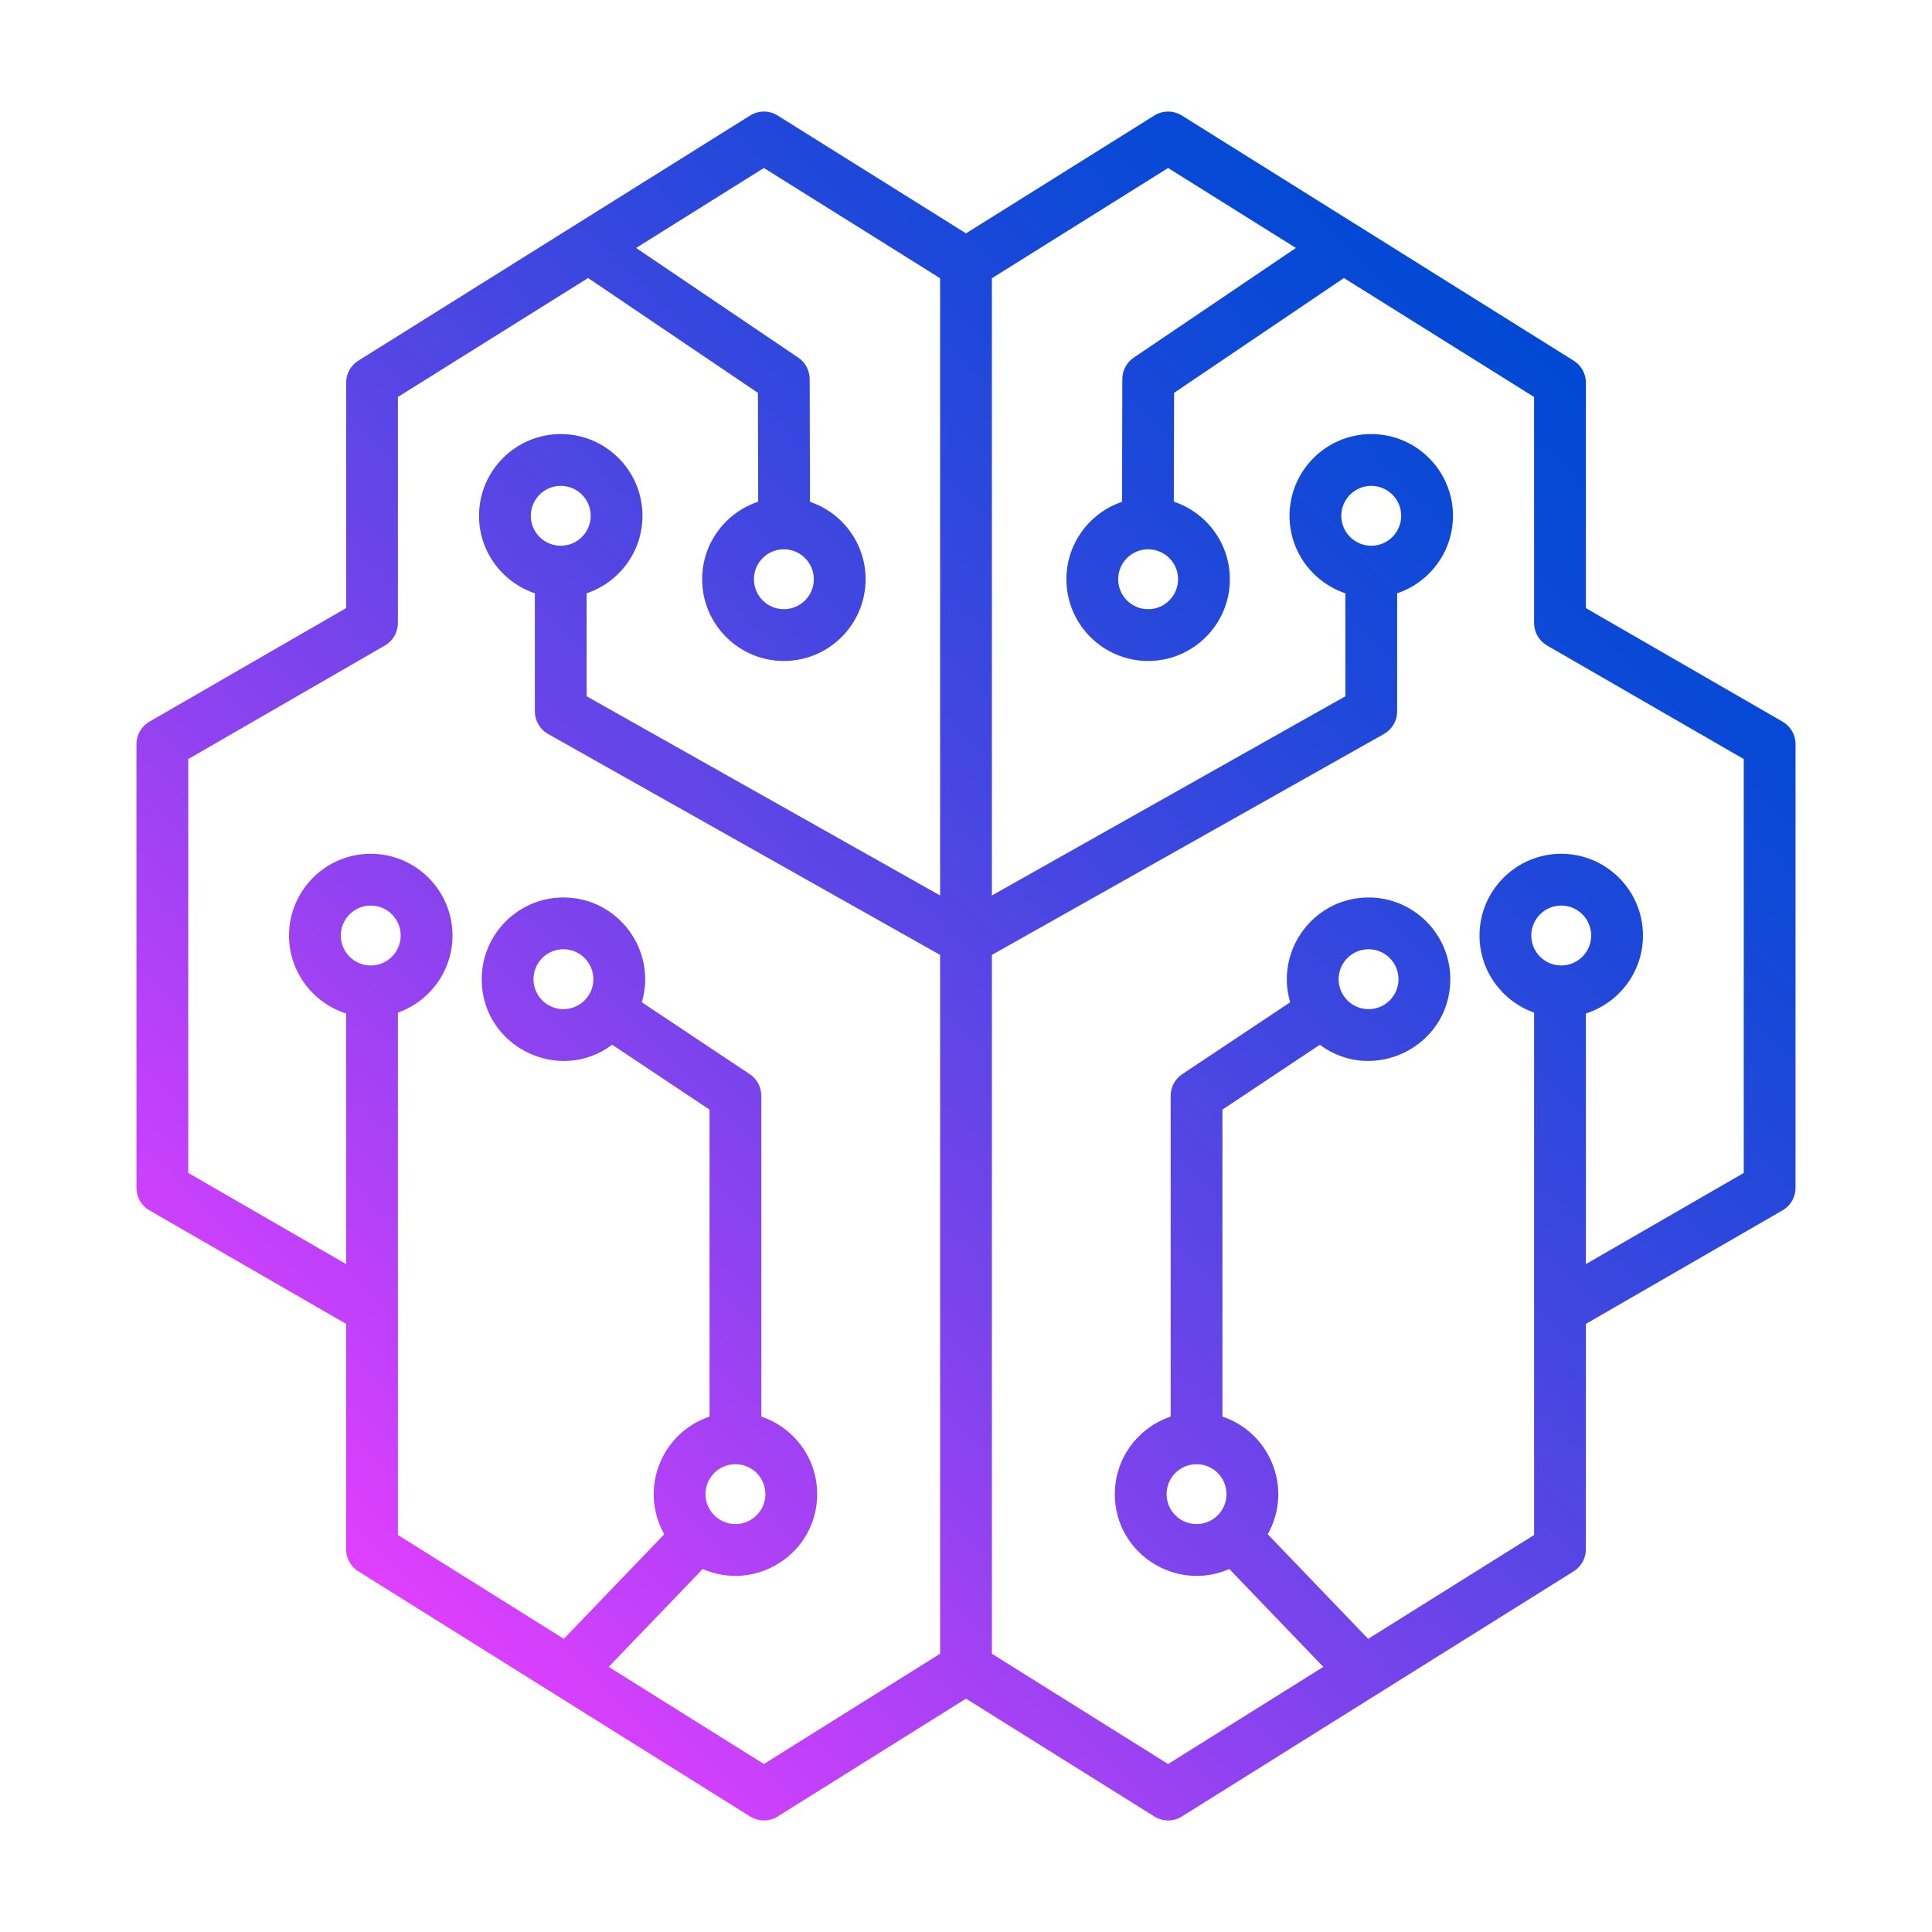
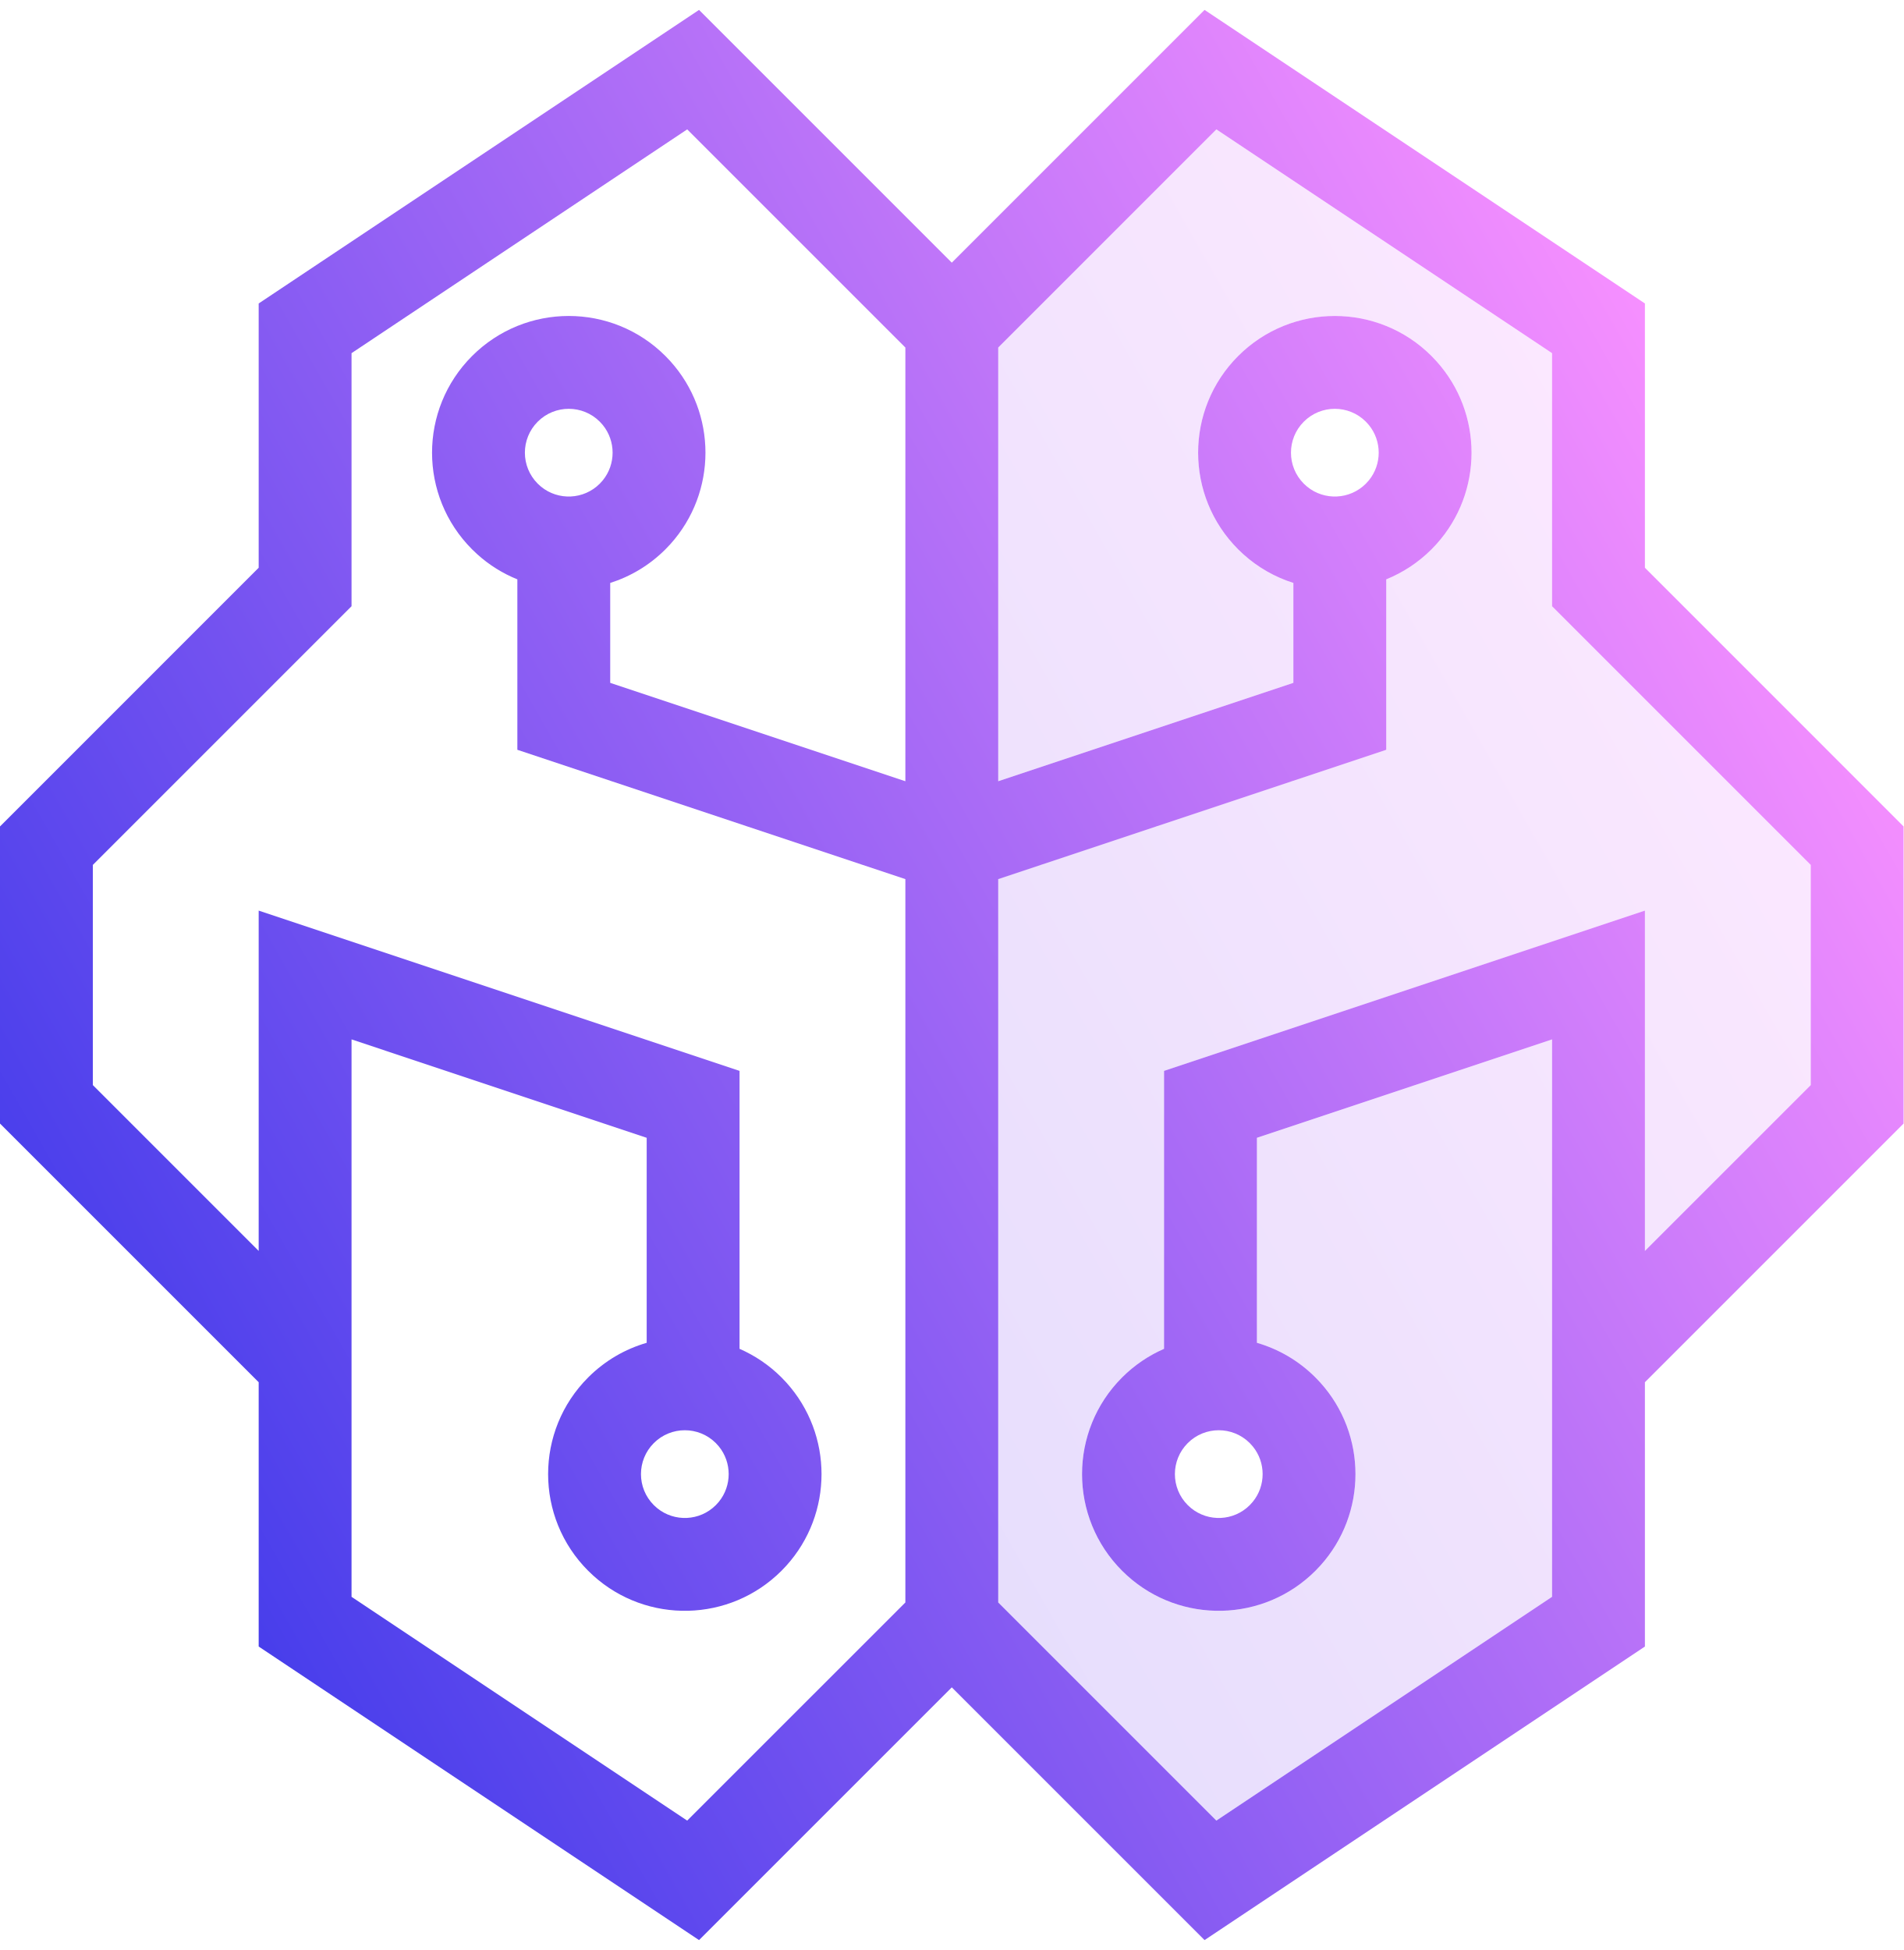
- <svg xmlns="http://www.w3.org/2000/svg" width="512" height="512" viewBox="0 0 500 500" style="enable-background:new 0 0 512 512" xml:space="preserve">
-   <linearGradient id="brainful" x1="92.916" x2="407.083" y1="407.084" y2="92.917" gradientUnits="userSpaceOnUse">
-     <stop offset="0" stop-color="#e13fff" />
-     <stop offset=".09" stop-color="#c640fa" />
-     <stop offset=".339" stop-color="#8043ed" />
-     <stop offset=".563" stop-color="#4946e2" />
-     <stop offset=".755" stop-color="#2148da" />
-     <stop offset=".907" stop-color="#0949d6" />
-     <stop offset="1" stop-color="#0049d4" />
-   </linearGradient>
-   <path fill="url(#brainful)" fill-rule="evenodd" d="M304.886 149.907c0 4.278-3.477 7.755-7.751 7.755s-7.751-3.477-7.751-7.755c0-4.273 3.477-7.75 7.751-7.75 4.275 0 7.751 3.477 7.751 7.75zm-2.398-121.038c-1.36 0-2.53.264-3.738 1.021L250 60.394 201.25 29.89a6.694 6.694 0 0 0-7.111 0L92.721 93.354a6.699 6.699 0 0 0-3.147 5.681v58.342l-50.906 29.391a6.7 6.7 0 0 0-3.35 5.804v114.857a6.705 6.705 0 0 0 3.35 5.804l50.906 29.386v58.347a6.695 6.695 0 0 0 3.147 5.68L194.14 470.11a6.711 6.711 0 0 0 7.111 0L250 439.607l48.75 30.504a6.699 6.699 0 0 0 7.11 0l101.419-63.464a6.7 6.7 0 0 0 3.147-5.68V342.62l50.906-29.386a6.71 6.71 0 0 0 3.35-5.804V192.572a6.702 6.702 0 0 0-3.35-5.804l-50.906-29.391V99.035a6.703 6.703 0 0 0-3.147-5.681L305.86 29.89a6.69 6.69 0 0 0-3.372-1.021zm44.64 104.619c0-4.273 3.477-7.75 7.75-7.75 4.274 0 7.751 3.477 7.751 7.75 0 4.272-3.477 7.749-7.751 7.749-4.274.001-7.75-3.476-7.75-7.749zm-.695 119.93c0-4.273 3.477-7.755 7.751-7.755s7.751 3.482 7.751 7.755-3.477 7.75-7.751 7.75c-4.275 0-7.751-3.477-7.751-7.75zm-29.016 133.264c0 4.273-3.479 7.75-7.753 7.75-4.272 0-7.751-3.477-7.751-7.75s3.479-7.75 7.751-7.75c4.274 0 7.753 3.477 7.753 7.75zM451.28 303.56V196.441l-50.906-29.391a6.704 6.704 0 0 1-3.35-5.804v-58.503l-49.218-30.794-43.957 29.725-.067 28.161c8.416 2.789 14.506 10.732 14.506 20.073 0 11.667-9.489 21.153-21.152 21.153-11.664 0-21.153-9.486-21.153-21.153 0-9.297 6.036-17.214 14.397-20.04l.076-31.772a6.712 6.712 0 0 1 2.947-5.536l41.978-28.386-33.076-20.696-45.603 28.532v159.736l91.477-51.549v-26.651c-8.386-2.811-14.451-10.738-14.451-20.056 0-11.662 9.489-21.153 21.152-21.153 11.664 0 21.152 9.491 21.152 21.153 0 9.319-6.063 17.246-14.451 20.056v30.563a6.71 6.71 0 0 1-3.411 5.842l-101.467 57.181v180.857l45.603 28.537 40.165-25.135-24.328-25.334c-13.875 6.087-29.629-4.09-29.629-19.374 0-9.324 6.065-17.251 14.451-20.062v-83.042a6.706 6.706 0 0 1 2.987-5.578l27.943-18.611c-3.97-13.494 6.159-27.123 20.29-27.123 11.664 0 21.152 9.491 21.152 21.153 0 17.408-19.934 27.284-33.771 16.966l-25.198 16.784v79.452c12.579 4.216 18.254 18.886 11.718 30.439l25.991 27.07 42.947-26.876v-135.19c-8.221-2.907-14.128-10.748-14.128-19.949 0-11.667 9.491-21.158 21.152-21.158 11.664 0 21.153 9.491 21.153 21.158 0 9.437-6.218 17.455-14.775 20.169v64.861zm-47.232-53.694c-4.272 0-7.751-3.477-7.751-7.75 0-4.278 3.479-7.755 7.751-7.755 4.274 0 7.751 3.477 7.751 7.755 0 4.273-3.477 7.75-7.751 7.75zM202.865 142.157c4.274 0 7.751 3.477 7.751 7.75 0 4.278-3.477 7.755-7.751 7.755s-7.75-3.477-7.75-7.755c-.001-4.273 3.476-7.75 7.75-7.75zm-49.298 111.261c0 4.273-3.477 7.75-7.751 7.75s-7.751-3.477-7.751-7.75 3.477-7.755 7.751-7.755c4.275 0 7.751 3.483 7.751 7.755zm29.016 133.264c0-4.273 3.477-7.75 7.751-7.75s7.751 3.477 7.751 7.75-3.477 7.75-7.751 7.75-7.751-3.478-7.751-7.75zm-37.461-245.444c-4.274 0-7.751-3.477-7.751-7.749 0-4.273 3.477-7.75 7.751-7.75 4.272 0 7.75 3.477 7.75 7.75 0 4.272-3.478 7.749-7.75 7.749zm98.177 90.506-91.477-51.549v-26.651c8.387-2.811 14.452-10.738 14.452-20.056 0-11.662-9.489-21.153-21.153-21.153s-21.152 9.491-21.152 21.153c0 9.319 6.063 17.246 14.452 20.056v30.563a6.708 6.708 0 0 0 3.411 5.842l101.467 57.181v180.857l-45.605 28.537-40.164-25.135 24.329-25.334c13.873 6.086 29.627-4.089 29.627-19.374 0-9.324-6.063-17.251-14.452-20.062v-83.042a6.704 6.704 0 0 0-2.985-5.578l-27.943-18.611c3.971-13.498-6.162-27.123-20.29-27.123-11.664 0-21.152 9.491-21.152 21.153 0 17.407 19.932 27.285 33.771 16.966l25.197 16.784v79.452c-12.581 4.216-18.254 18.888-11.718 30.439l-25.991 27.07-42.948-26.876V262.065c8.219-2.907 14.127-10.748 14.127-19.949 0-11.667-9.489-21.158-21.153-21.158s-21.152 9.491-21.152 21.158c0 9.437 6.22 17.455 14.777 20.169v64.861L48.721 303.56V196.441l50.906-29.391a6.704 6.704 0 0 0 3.35-5.804v-58.503l49.216-30.794 43.959 29.725.067 28.161c-8.416 2.789-14.506 10.732-14.506 20.073 0 11.667 9.489 21.153 21.153 21.153s21.152-9.486 21.152-21.153c0-9.297-6.037-17.214-14.397-20.04l-.078-31.772a6.705 6.705 0 0 0-2.945-5.536L164.62 64.172l33.074-20.696 45.605 28.532zM95.95 249.866c-4.272 0-7.751-3.477-7.751-7.75 0-4.278 3.479-7.755 7.751-7.755 4.274 0 7.751 3.477 7.751 7.755 0 4.273-3.477 7.75-7.751 7.75z" clip-rule="evenodd" />
+ <svg xmlns="http://www.w3.org/2000/svg" width="82" height="84" viewBox="0 0 82 84" fill="none">
+   <path fill-rule="evenodd" clip-rule="evenodd" d="M70.857 13.072V24.457L82 35.601V48.399L70.857 59.542V70.928L51.888 83.573L41 72.686L30.112 83.573L11.143 70.928V59.542L0 48.399V35.601L11.143 24.457V13.072L30.112 0.427L41 11.315L51.888 0.427L70.857 13.072ZM15.143 15.213V26.114L4 37.257V46.743L11.143 53.886V39.226L31.857 46.13V58.103C32.513 58.39 33.128 58.8 33.664 59.336L33.873 59.556C35.894 61.793 35.894 65.207 33.873 67.444L33.664 67.664C31.436 69.892 27.867 69.962 25.556 67.873L25.336 67.664C23.036 65.364 23.036 61.636 25.336 59.336C26.064 58.608 26.934 58.111 27.857 57.844V49.013L15.143 44.774V68.786L29.602 78.426L39 69.029V37.87L22.286 32.299V24.957C21.665 24.706 21.078 24.345 20.556 23.873L20.336 23.664C18.036 21.364 18.036 17.636 20.336 15.336C22.636 13.036 26.364 13.036 28.664 15.336L28.873 15.556C30.894 17.793 30.894 21.207 28.873 23.444L28.664 23.664C27.974 24.354 27.156 24.835 26.286 25.111V29.415L39 33.653V14.971L29.602 5.573L15.143 15.213ZM43 14.971V33.653L55.714 29.415V25.111C54.935 24.864 54.197 24.452 53.556 23.873L53.336 23.664C51.036 21.364 51.036 17.636 53.336 15.336C55.636 13.036 59.364 13.036 61.664 15.336L61.873 15.556C63.894 17.793 63.894 21.207 61.873 23.444L61.664 23.664C61.089 24.239 60.423 24.669 59.714 24.957V32.299L43 37.87V69.029L52.397 78.426L66.857 68.786V44.774L54.143 49.013V57.844C55.066 58.111 55.936 58.608 56.664 59.336L56.873 59.556C58.894 61.793 58.894 65.207 56.873 67.444L56.664 67.664C54.436 69.892 50.867 69.962 48.556 67.873L48.336 67.664C46.036 65.364 46.036 61.636 48.336 59.336C48.872 58.8 49.487 58.39 50.143 58.103V46.13L70.857 39.226V53.886L78 46.743V37.257L66.857 26.114V15.213L52.397 5.573L43 14.971ZM30.836 62.164C30.098 61.426 28.902 61.426 28.164 62.164C27.426 62.902 27.426 64.098 28.164 64.836L28.308 64.966C29.05 65.571 30.144 65.528 30.836 64.836L30.966 64.692C31.53 64 31.53 63 30.966 62.308L30.836 62.164ZM53.836 62.164C53.098 61.426 51.902 61.426 51.164 62.164C50.426 62.902 50.426 64.098 51.164 64.836L51.308 64.966C52.05 65.571 53.144 65.528 53.836 64.836L53.966 64.692C54.531 64 54.531 63 53.966 62.308L53.836 62.164ZM25.836 18.164C25.098 17.426 23.902 17.426 23.164 18.164C22.426 18.902 22.426 20.098 23.164 20.836L23.308 20.966C24.05 21.571 25.144 21.527 25.836 20.836L25.966 20.692C26.53 20 26.53 19 25.966 18.308L25.836 18.164ZM58.836 18.164C58.098 17.426 56.902 17.426 56.164 18.164C55.426 18.902 55.426 20.098 56.164 20.836L56.308 20.966C57.05 21.571 58.144 21.527 58.836 20.836L58.966 20.692C59.531 20 59.531 19 58.966 18.308L58.836 18.164Z" fill="url(#brainful-a)" />
+   <path d="M43 14.971V33.653L55.714 29.415V25.111C54.935 24.864 54.197 24.452 53.556 23.873L53.336 23.664C51.036 21.364 51.036 17.636 53.336 15.336C55.636 13.036 59.364 13.036 61.664 15.336L61.873 15.556C63.894 17.793 63.894 21.207 61.873 23.444L61.664 23.664C61.089 24.239 60.423 24.669 59.714 24.957V32.299L43 37.87V69.029L52.397 78.426L66.857 68.786V44.774L54.143 49.013V57.844C55.066 58.111 55.936 58.608 56.664 59.336L56.873 59.556C58.894 61.793 58.894 65.207 56.873 67.444L56.664 67.664C54.436 69.892 50.867 69.962 48.556 67.873L48.336 67.664C46.036 65.364 46.036 61.636 48.336 59.336C48.872 58.8 49.487 58.39 50.143 58.103V46.13L70.857 39.226V53.886L78 46.743V37.257L66.857 26.114V15.213L52.397 5.573L43 14.971Z" fill="url(#brainful-b)" fill-opacity="0.2" />
+   <defs>
+     <linearGradient id="brainful-a" x1="5.493" y1="62.787" x2="76.997" y2="22.073" gradientUnits="userSpaceOnUse">
+       <stop stop-color="#463DEB" style="stop-color:#463DEB;stop-color:color(display-p3 0.274 0.24 0.92);stop-opacity:1;" />
+       <stop offset="1" stop-color="#F890FF" style="stop-color:#F890FF;stop-color:color(display-p3 0.971 0.563 1);stop-opacity:1;" />
+     </linearGradient>
+     <linearGradient id="brainful-b" x1="5.493" y1="62.787" x2="76.997" y2="22.073" gradientUnits="userSpaceOnUse">
+       <stop stop-color="#463DEB" style="stop-color:#463DEB;stop-color:color(display-p3 0.274 0.24 0.92);stop-opacity:1;" />
+       <stop offset="1" stop-color="#F890FF" style="stop-color:#F890FF;stop-color:color(display-p3 0.971 0.563 1);stop-opacity:1;" />
+     </linearGradient>
+   </defs>
</svg>
